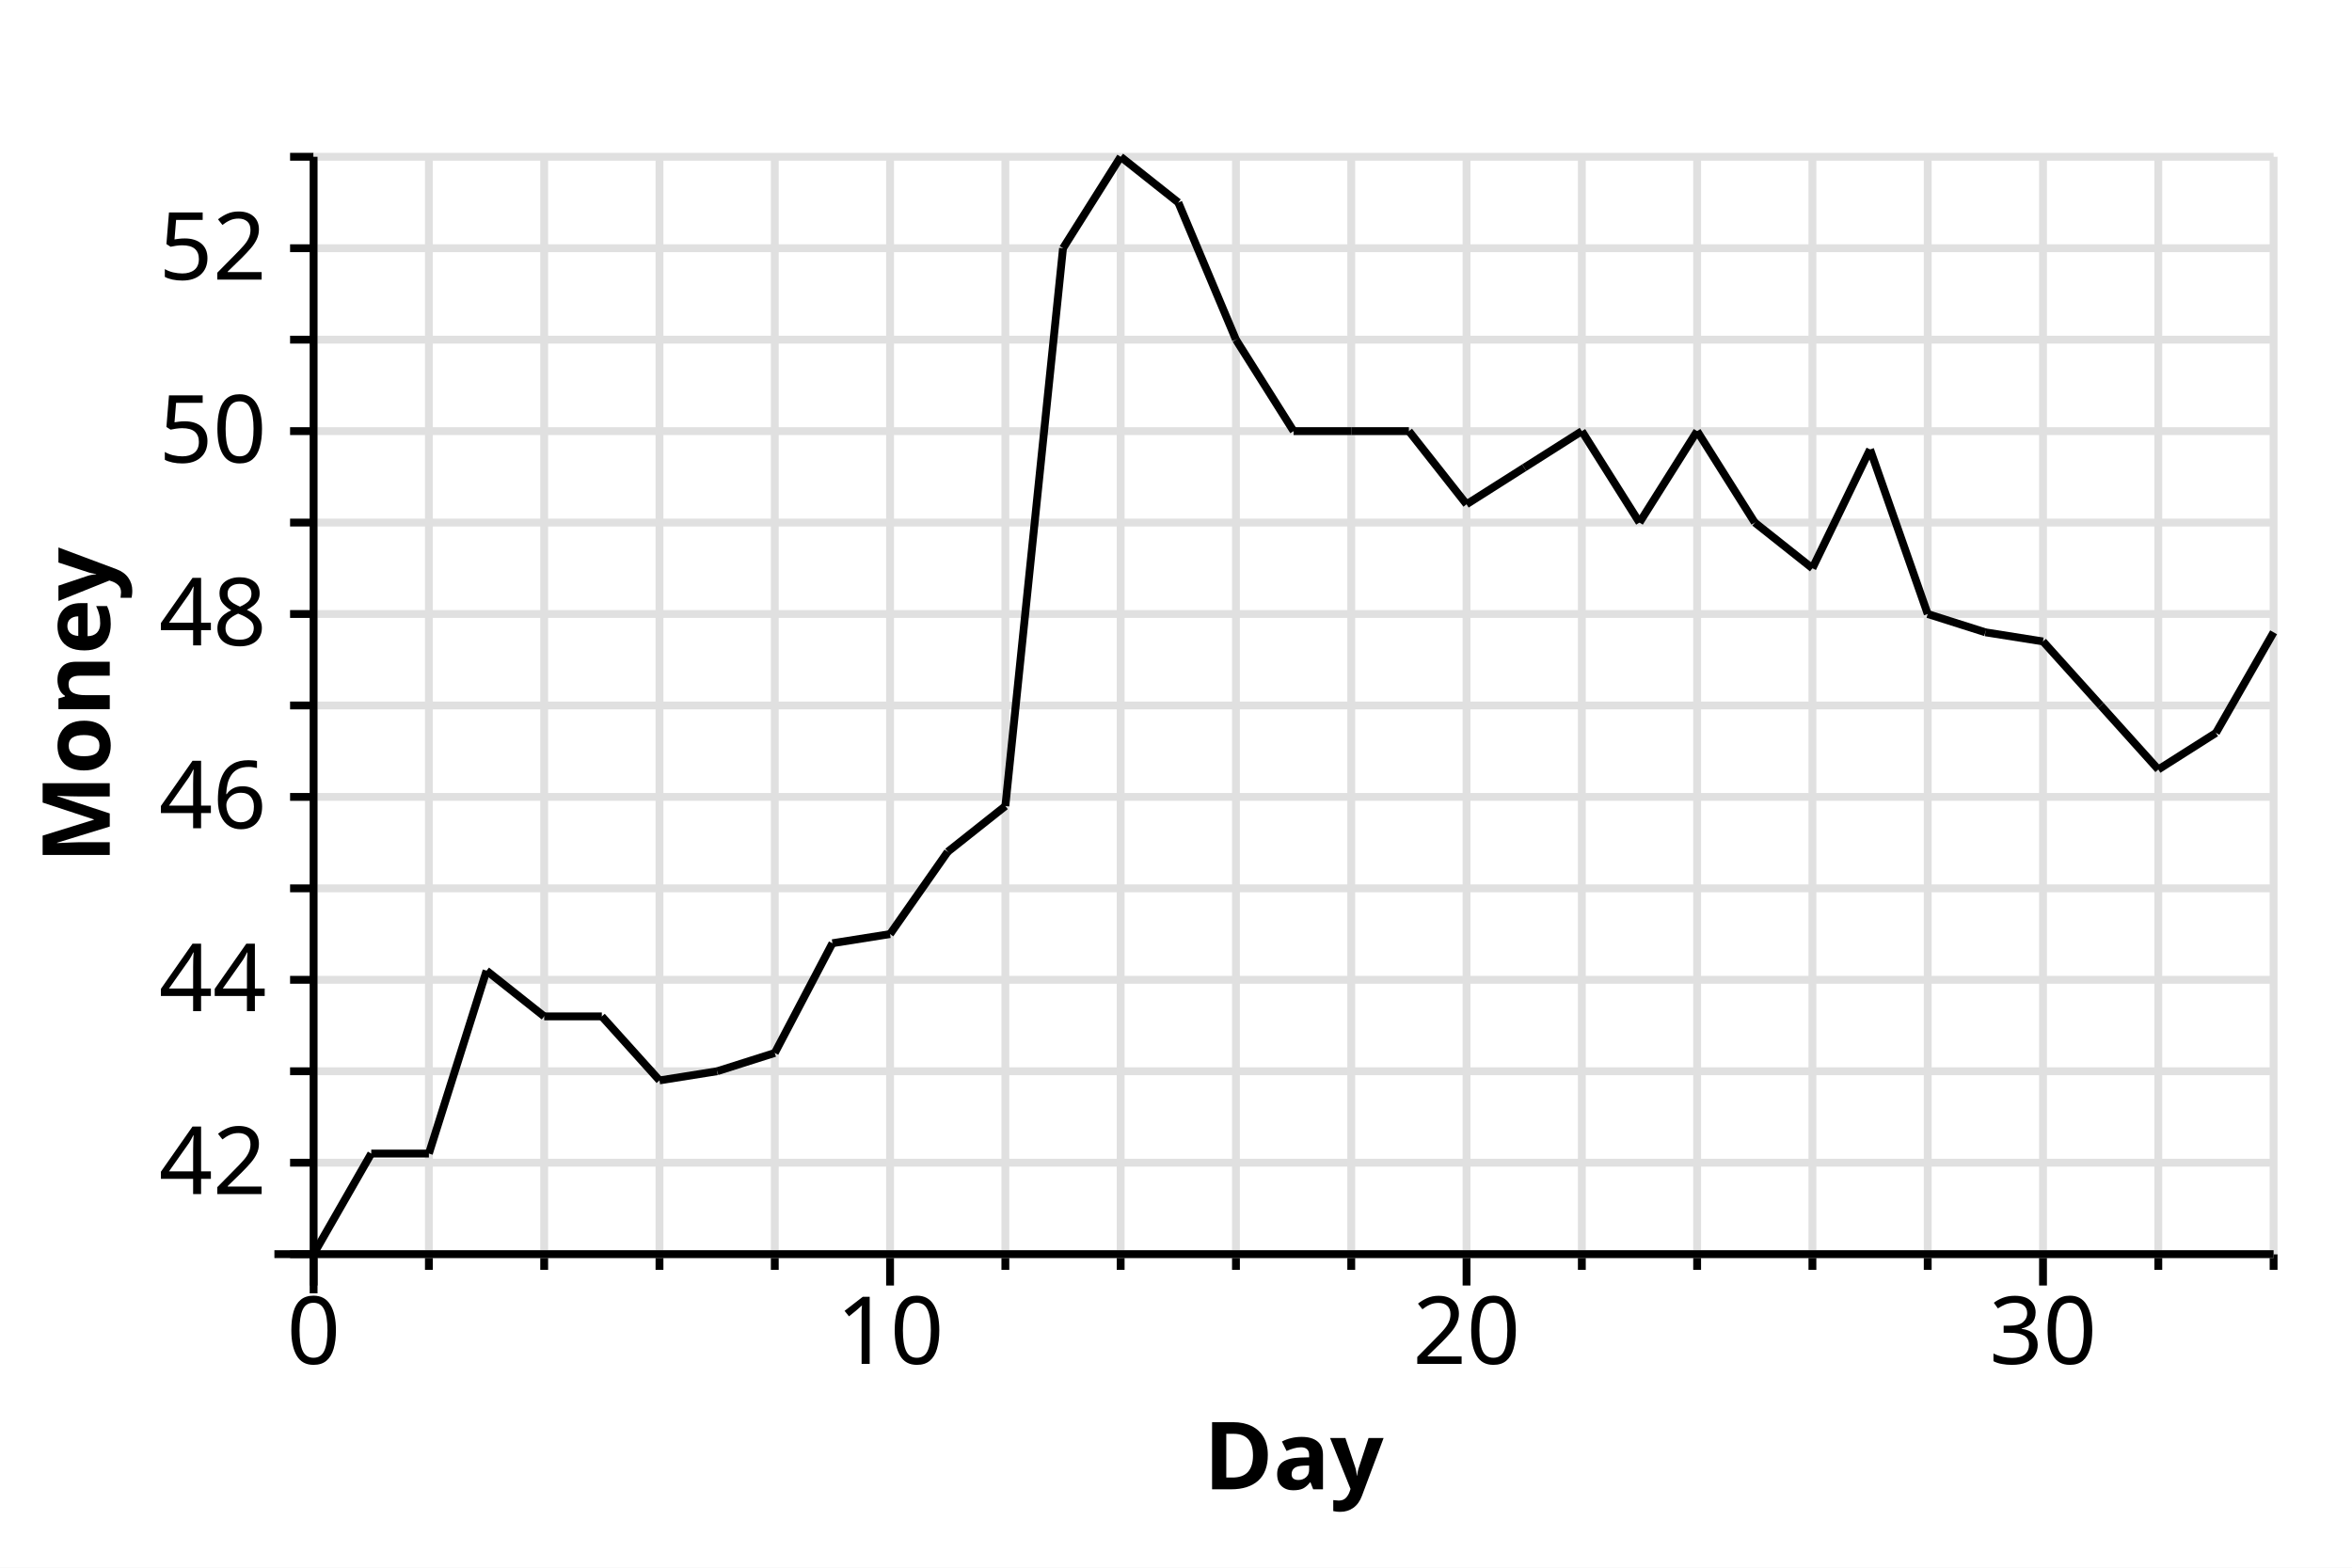
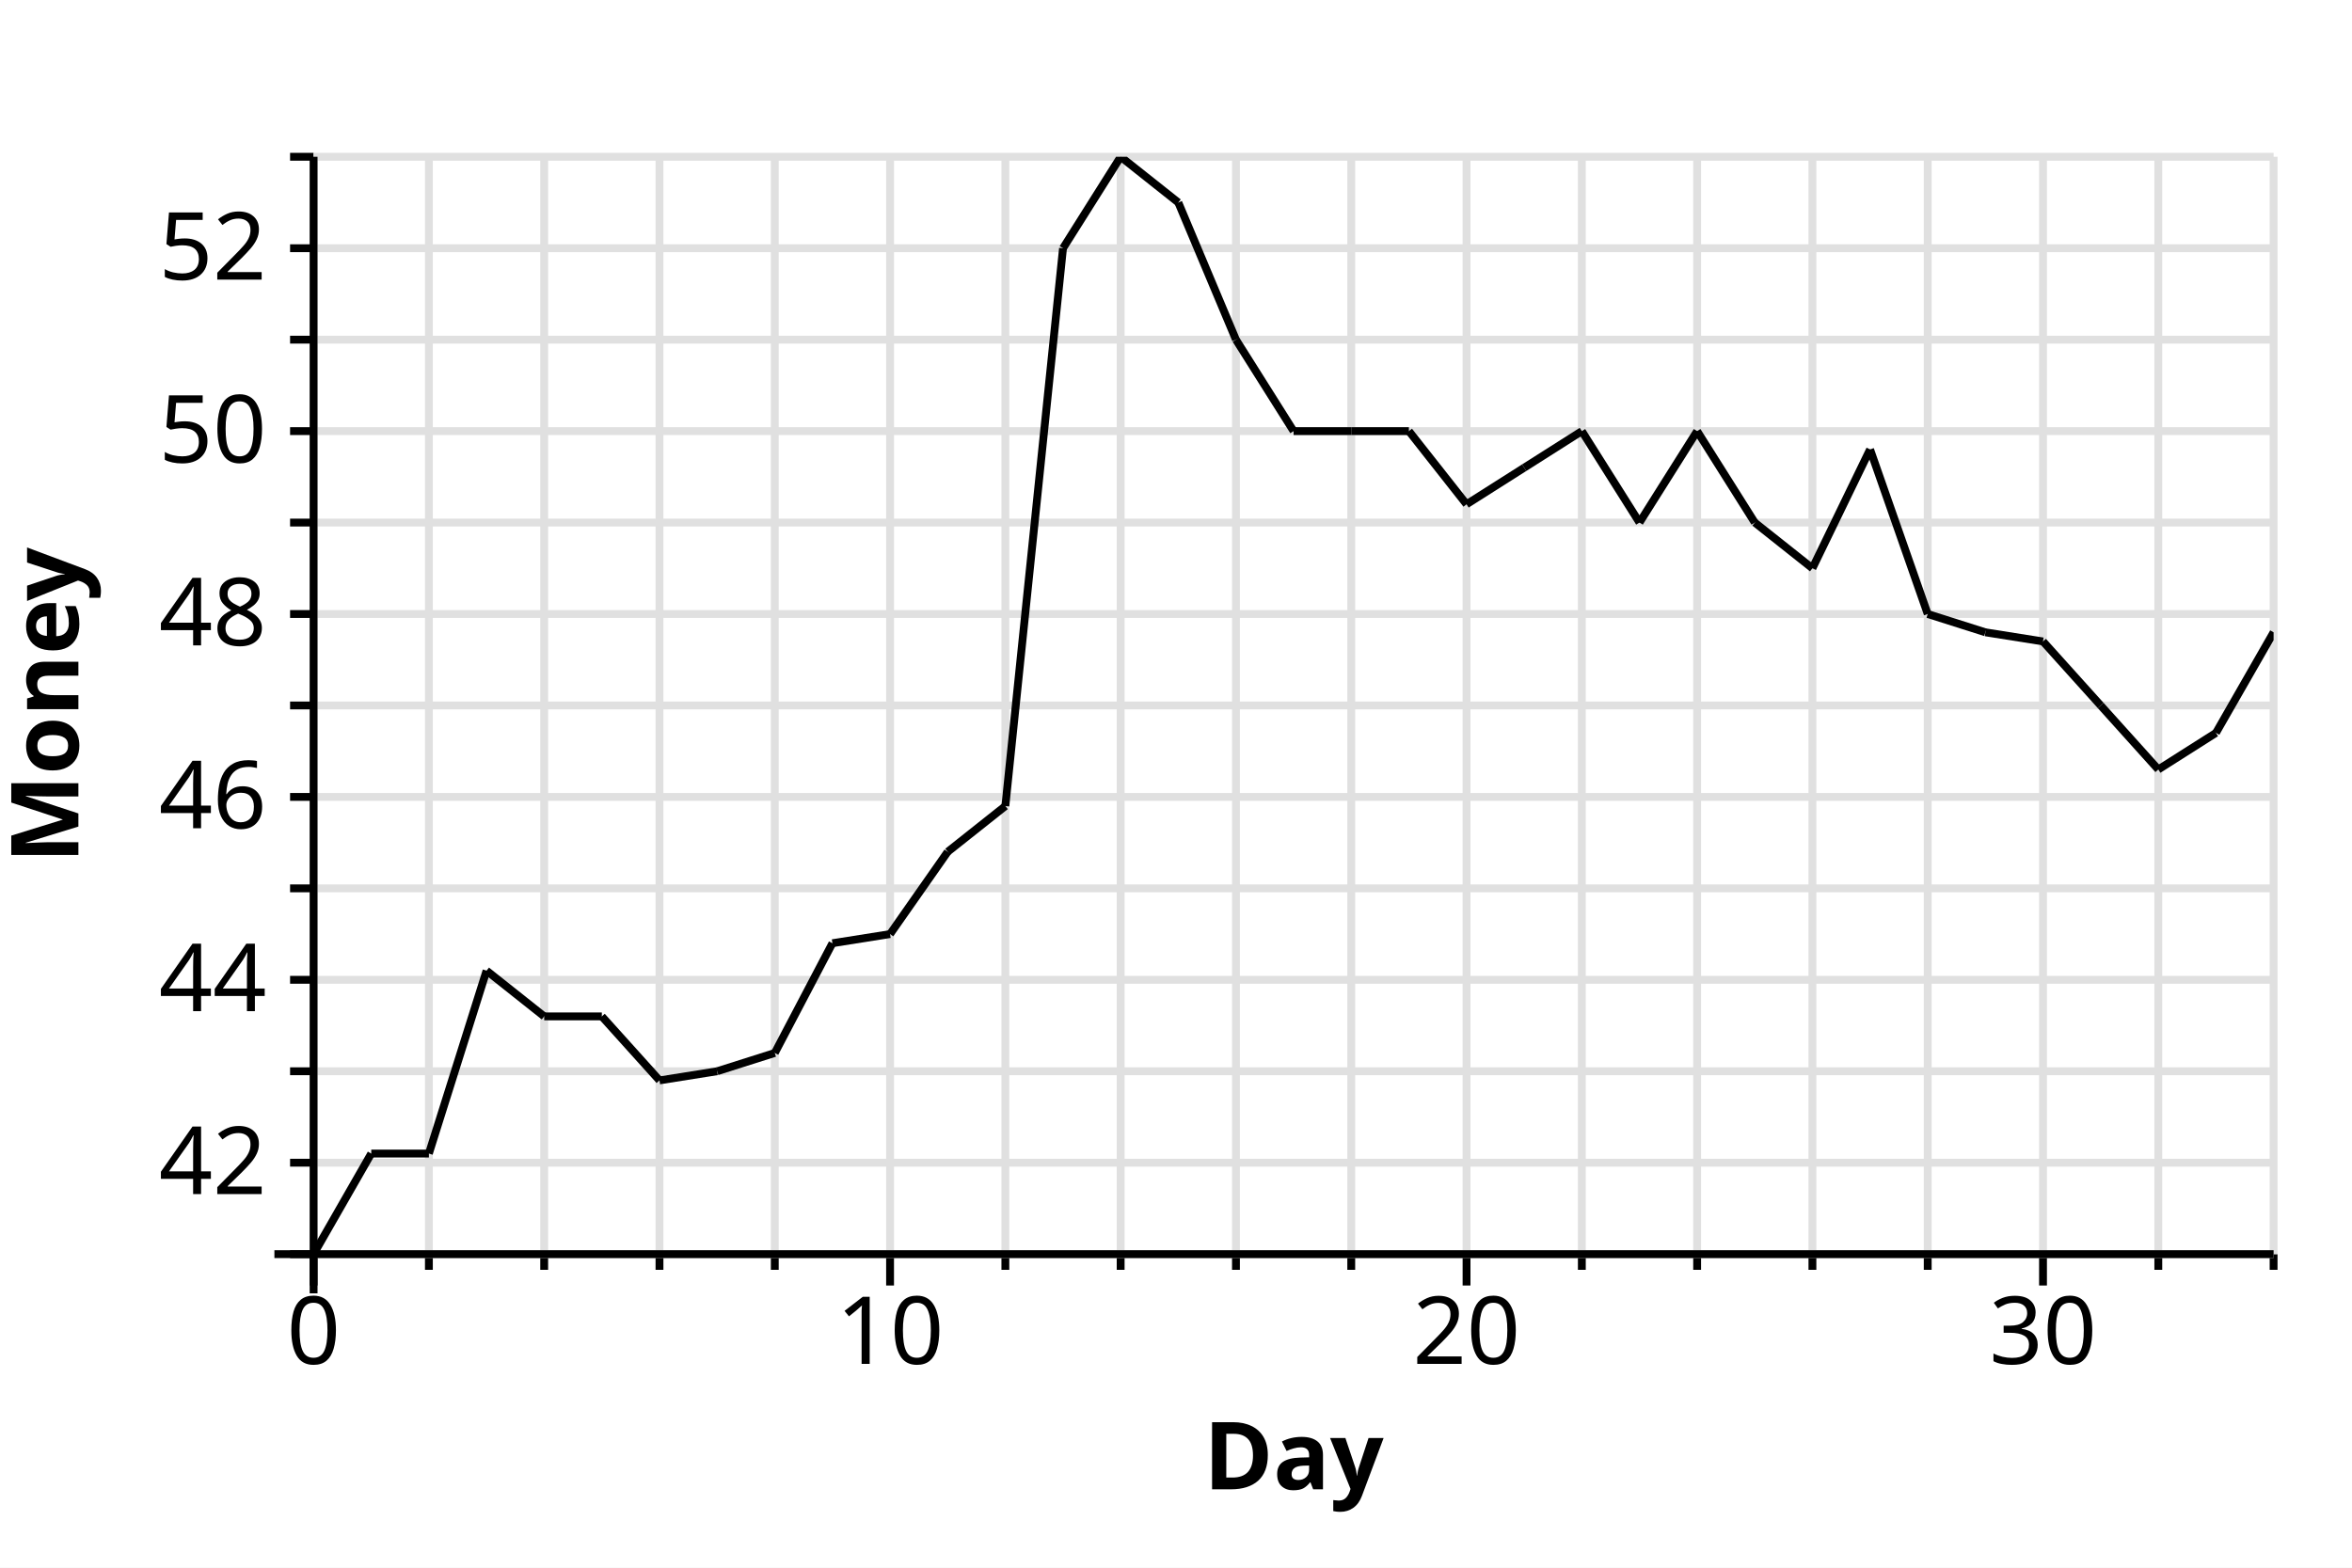
<svg xmlns="http://www.w3.org/2000/svg" width="300" height="200" version="1.1">
  <rect width="300" height="200" x="0" y="0" fill="white" />
  <text y="190" x="165" fill="black" font-size="12" font-weight="bold" text-anchor="middle" font-family="sans-serif"> Day</text>
-   <text transform="translate(14,90) rotate(-90)" fill="black" font-size="12" font-weight="bold" text-anchor="middle" font-family="sans-serif"> Money</text>
+   <text transform="translate(10,90) rotate(-90)" fill="black" font-size="12" font-weight="bold" text-anchor="middle" font-family="sans-serif"> Money</text>
  <line x1="40.0" x2="40.0" y1="160" y2="164" stroke="black" />
  <line x1="40.0" x2="40.0" y1="20" y2="160" stroke="#e0e0e0" opacity="nil" />
  <text y="174" x="40.0" fill="black" font-size="12" text-anchor="middle" font-family="sans-serif"> 0</text>
  <line x1="54.706" x2="54.706" y1="160" y2="162" stroke="black" />
  <line x1="54.706" x2="54.706" y1="20" y2="160" stroke="#e0e0e0" opacity="nil" />
  <line x1="69.412" x2="69.412" y1="160" y2="162" stroke="black" />
  <line x1="69.412" x2="69.412" y1="20" y2="160" stroke="#e0e0e0" opacity="nil" />
  <line x1="84.118" x2="84.118" y1="160" y2="162" stroke="black" />
  <line x1="84.118" x2="84.118" y1="20" y2="160" stroke="#e0e0e0" opacity="nil" />
  <line x1="98.824" x2="98.824" y1="160" y2="162" stroke="black" />
  <line x1="98.824" x2="98.824" y1="20" y2="160" stroke="#e0e0e0" opacity="nil" />
  <line x1="113.529" x2="113.529" y1="160" y2="164" stroke="black" />
  <line x1="113.529" x2="113.529" y1="20" y2="160" stroke="#e0e0e0" opacity="nil" />
  <text y="174" x="113.529" fill="black" font-size="12" text-anchor="middle" font-family="sans-serif"> 10</text>
  <line x1="128.235" x2="128.235" y1="160" y2="162" stroke="black" />
  <line x1="128.235" x2="128.235" y1="20" y2="160" stroke="#e0e0e0" opacity="nil" />
  <line x1="142.941" x2="142.941" y1="160" y2="162" stroke="black" />
  <line x1="142.941" x2="142.941" y1="20" y2="160" stroke="#e0e0e0" opacity="nil" />
  <line x1="157.647" x2="157.647" y1="160" y2="162" stroke="black" />
  <line x1="157.647" x2="157.647" y1="20" y2="160" stroke="#e0e0e0" opacity="nil" />
  <line x1="172.353" x2="172.353" y1="160" y2="162" stroke="black" />
  <line x1="172.353" x2="172.353" y1="20" y2="160" stroke="#e0e0e0" opacity="nil" />
  <line x1="187.059" x2="187.059" y1="160" y2="164" stroke="black" />
  <line x1="187.059" x2="187.059" y1="20" y2="160" stroke="#e0e0e0" opacity="nil" />
  <text y="174" x="187.059" fill="black" font-size="12" text-anchor="middle" font-family="sans-serif"> 20</text>
  <line x1="201.765" x2="201.765" y1="160" y2="162" stroke="black" />
  <line x1="201.765" x2="201.765" y1="20" y2="160" stroke="#e0e0e0" opacity="nil" />
  <line x1="216.471" x2="216.471" y1="160" y2="162" stroke="black" />
  <line x1="216.471" x2="216.471" y1="20" y2="160" stroke="#e0e0e0" opacity="nil" />
  <line x1="231.176" x2="231.176" y1="160" y2="162" stroke="black" />
  <line x1="231.176" x2="231.176" y1="20" y2="160" stroke="#e0e0e0" opacity="nil" />
  <line x1="245.882" x2="245.882" y1="160" y2="162" stroke="black" />
  <line x1="245.882" x2="245.882" y1="20" y2="160" stroke="#e0e0e0" opacity="nil" />
  <line x1="260.588" x2="260.588" y1="160" y2="164" stroke="black" />
  <line x1="260.588" x2="260.588" y1="20" y2="160" stroke="#e0e0e0" opacity="nil" />
  <text y="174" x="260.588" fill="black" font-size="12" text-anchor="middle" font-family="sans-serif"> 30</text>
  <line x1="275.294" x2="275.294" y1="160" y2="162" stroke="black" />
  <line x1="275.294" x2="275.294" y1="20" y2="160" stroke="#e0e0e0" opacity="nil" />
  <line x1="290.0" x2="290.0" y1="160" y2="162" stroke="black" />
  <line x1="290.0" x2="290.0" y1="20" y2="160" stroke="#e0e0e0" opacity="nil" />
  <line x1="40" x2="37" y1="160.0" y2="160.0" stroke="black" />
  <line x1="40" x2="290" y1="160.0" y2="160.0" opacity="nil" stroke="#e0e0e0" />
  <line x1="40" x2="37" y1="148.333" y2="148.333" stroke="black" />
  <line x1="40" x2="290" y1="148.333" y2="148.333" opacity="nil" stroke="#e0e0e0" />
  <text y="152.333" x="34" fill="black" font-size="12" text-anchor="end" font-family="sans-serif"> 42</text>
  <line x1="40" x2="37" y1="136.667" y2="136.667" stroke="black" />
  <line x1="40" x2="290" y1="136.667" y2="136.667" opacity="nil" stroke="#e0e0e0" />
  <line x1="40" x2="37" y1="125.0" y2="125.0" stroke="black" />
  <line x1="40" x2="290" y1="125.0" y2="125.0" opacity="nil" stroke="#e0e0e0" />
  <text y="129.0" x="34" fill="black" font-size="12" text-anchor="end" font-family="sans-serif"> 44</text>
  <line x1="40" x2="37" y1="113.333" y2="113.333" stroke="black" />
  <line x1="40" x2="290" y1="113.333" y2="113.333" opacity="nil" stroke="#e0e0e0" />
  <line x1="40" x2="37" y1="101.667" y2="101.667" stroke="black" />
  <line x1="40" x2="290" y1="101.667" y2="101.667" opacity="nil" stroke="#e0e0e0" />
  <text y="105.667" x="34" fill="black" font-size="12" text-anchor="end" font-family="sans-serif"> 46</text>
  <line x1="40" x2="37" y1="90.0" y2="90.0" stroke="black" />
  <line x1="40" x2="290" y1="90.0" y2="90.0" opacity="nil" stroke="#e0e0e0" />
  <line x1="40" x2="37" y1="78.333" y2="78.333" stroke="black" />
  <line x1="40" x2="290" y1="78.333" y2="78.333" opacity="nil" stroke="#e0e0e0" />
  <text y="82.333" x="34" fill="black" font-size="12" text-anchor="end" font-family="sans-serif"> 48</text>
  <line x1="40" x2="37" y1="66.667" y2="66.667" stroke="black" />
  <line x1="40" x2="290" y1="66.667" y2="66.667" opacity="nil" stroke="#e0e0e0" />
  <line x1="40" x2="37" y1="55.0" y2="55.0" stroke="black" />
  <line x1="40" x2="290" y1="55.0" y2="55.0" opacity="nil" stroke="#e0e0e0" />
  <text y="59.0" x="34" fill="black" font-size="12" text-anchor="end" font-family="sans-serif"> 50</text>
  <line x1="40" x2="37" y1="43.333" y2="43.333" stroke="black" />
  <line x1="40" x2="290" y1="43.333" y2="43.333" opacity="nil" stroke="#e0e0e0" />
  <line x1="40" x2="37" y1="31.667" y2="31.667" stroke="black" />
  <line x1="40" x2="290" y1="31.667" y2="31.667" opacity="nil" stroke="#e0e0e0" />
  <text y="35.667" x="34" fill="black" font-size="12" text-anchor="end" font-family="sans-serif"> 52</text>
  <line x1="40" x2="37" y1="20.0" y2="20.0" stroke="black" />
  <line x1="40" x2="290" y1="20.0" y2="20.0" opacity="nil" stroke="#e0e0e0" />
  <line x1="40" x2="40" y1="20" y2="165" stroke="black" />
  <line x1="35" x2="290" y1="160" y2="160" stroke="black" />
-   <line x1="40" x2="47.353" y1="160.0" y2="147.167" stroke="black" />
-   <line x1="47.353" x2="54.706" y1="147.167" y2="147.167" stroke="black" />
-   <line x1="54.706" x2="62.059" y1="147.167" y2="123.833" stroke="black" />
-   <line x1="62.059" x2="69.412" y1="123.833" y2="129.667" stroke="black" />
-   <line x1="69.412" x2="76.765" y1="129.667" y2="129.667" stroke="black" />
-   <line x1="76.765" x2="84.118" y1="129.667" y2="137.833" stroke="black" />
-   <line x1="84.118" x2="91.471" y1="137.833" y2="136.667" stroke="black" />
-   <line x1="91.471" x2="98.824" y1="136.667" y2="134.333" stroke="black" />
-   <line x1="98.824" x2="106.176" y1="134.333" y2="120.333" stroke="black" />
-   <line x1="106.176" x2="113.529" y1="120.333" y2="119.167" stroke="black" />
-   <line x1="113.529" x2="120.882" y1="119.167" y2="108.667" stroke="black" />
-   <line x1="120.882" x2="128.235" y1="108.667" y2="102.833" stroke="black" />
-   <line x1="128.235" x2="135.588" y1="102.833" y2="31.667" stroke="black" />
-   <line x1="135.588" x2="142.941" y1="31.667" y2="20.0" stroke="black" />
-   <line x1="142.941" x2="150.294" y1="20.0" y2="25.833" stroke="black" />
-   <line x1="150.294" x2="157.647" y1="25.833" y2="43.333" stroke="black" />
-   <line x1="157.647" x2="165.0" y1="43.333" y2="55.0" stroke="black" />
-   <line x1="165.0" x2="172.353" y1="55.0" y2="55.0" stroke="black" />
-   <line x1="172.353" x2="179.706" y1="55.0" y2="55.0" stroke="black" />
-   <line x1="179.706" x2="187.059" y1="55.0" y2="64.333" stroke="black" />
-   <line x1="187.059" x2="194.412" y1="64.333" y2="59.667" stroke="black" />
-   <line x1="194.412" x2="201.765" y1="59.667" y2="55.0" stroke="black" />
-   <line x1="201.765" x2="209.118" y1="55.0" y2="66.667" stroke="black" />
-   <line x1="209.118" x2="216.471" y1="66.667" y2="55.0" stroke="black" />
-   <line x1="216.471" x2="223.824" y1="55.0" y2="66.667" stroke="black" />
-   <line x1="223.824" x2="231.176" y1="66.667" y2="72.5" stroke="black" />
-   <line x1="231.176" x2="238.529" y1="72.5" y2="57.333" stroke="black" />
-   <line x1="238.529" x2="245.882" y1="57.333" y2="78.333" stroke="black" />
-   <line x1="245.882" x2="253.235" y1="78.333" y2="80.667" stroke="black" />
-   <line x1="253.235" x2="260.588" y1="80.667" y2="81.833" stroke="black" />
-   <line x1="260.588" x2="267.941" y1="81.833" y2="90.0" stroke="black" />
-   <line x1="267.941" x2="275.294" y1="90.0" y2="98.167" stroke="black" />
-   <line x1="275.294" x2="282.647" y1="98.167" y2="93.5" stroke="black" />
-   <line x1="282.647" x2="290" y1="93.5" y2="80.667" stroke="black" />
+   <clipPath id="clip-0">
+     <rect x="40" y="20" width="250" height="140" />
+   </clipPath>
+   <line x1="40" x2="47.353" y1="160.0" y2="147.167" stroke="black" clip-path="url(#clip-0)" />
+   <line x1="47.353" x2="54.706" y1="147.167" y2="147.167" stroke="black" clip-path="url(#clip-0)" />
+   <line x1="54.706" x2="62.059" y1="147.167" y2="123.833" stroke="black" clip-path="url(#clip-0)" />
+   <line x1="62.059" x2="69.412" y1="123.833" y2="129.667" stroke="black" clip-path="url(#clip-0)" />
+   <line x1="69.412" x2="76.765" y1="129.667" y2="129.667" stroke="black" clip-path="url(#clip-0)" />
+   <line x1="76.765" x2="84.118" y1="129.667" y2="137.833" stroke="black" clip-path="url(#clip-0)" />
+   <line x1="84.118" x2="91.471" y1="137.833" y2="136.667" stroke="black" clip-path="url(#clip-0)" />
+   <line x1="91.471" x2="98.824" y1="136.667" y2="134.333" stroke="black" clip-path="url(#clip-0)" />
+   <line x1="98.824" x2="106.176" y1="134.333" y2="120.333" stroke="black" clip-path="url(#clip-0)" />
+   <line x1="106.176" x2="113.529" y1="120.333" y2="119.167" stroke="black" clip-path="url(#clip-0)" />
+   <line x1="113.529" x2="120.882" y1="119.167" y2="108.667" stroke="black" clip-path="url(#clip-0)" />
+   <line x1="120.882" x2="128.235" y1="108.667" y2="102.833" stroke="black" clip-path="url(#clip-0)" />
+   <line x1="128.235" x2="135.588" y1="102.833" y2="31.667" stroke="black" clip-path="url(#clip-0)" />
+   <line x1="135.588" x2="142.941" y1="31.667" y2="20.0" stroke="black" clip-path="url(#clip-0)" />
+   <line x1="142.941" x2="150.294" y1="20.0" y2="25.833" stroke="black" clip-path="url(#clip-0)" />
+   <line x1="150.294" x2="157.647" y1="25.833" y2="43.333" stroke="black" clip-path="url(#clip-0)" />
+   <line x1="157.647" x2="165.0" y1="43.333" y2="55.0" stroke="black" clip-path="url(#clip-0)" />
+   <line x1="165.0" x2="172.353" y1="55.0" y2="55.0" stroke="black" clip-path="url(#clip-0)" />
+   <line x1="172.353" x2="179.706" y1="55.0" y2="55.0" stroke="black" clip-path="url(#clip-0)" />
+   <line x1="179.706" x2="187.059" y1="55.0" y2="64.333" stroke="black" clip-path="url(#clip-0)" />
+   <line x1="187.059" x2="194.412" y1="64.333" y2="59.667" stroke="black" clip-path="url(#clip-0)" />
+   <line x1="194.412" x2="201.765" y1="59.667" y2="55.0" stroke="black" clip-path="url(#clip-0)" />
+   <line x1="201.765" x2="209.118" y1="55.0" y2="66.667" stroke="black" clip-path="url(#clip-0)" />
+   <line x1="209.118" x2="216.471" y1="66.667" y2="55.0" stroke="black" clip-path="url(#clip-0)" />
+   <line x1="216.471" x2="223.824" y1="55.0" y2="66.667" stroke="black" clip-path="url(#clip-0)" />
+   <line x1="223.824" x2="231.176" y1="66.667" y2="72.5" stroke="black" clip-path="url(#clip-0)" />
+   <line x1="231.176" x2="238.529" y1="72.5" y2="57.333" stroke="black" clip-path="url(#clip-0)" />
+   <line x1="238.529" x2="245.882" y1="57.333" y2="78.333" stroke="black" clip-path="url(#clip-0)" />
+   <line x1="245.882" x2="253.235" y1="78.333" y2="80.667" stroke="black" clip-path="url(#clip-0)" />
+   <line x1="253.235" x2="260.588" y1="80.667" y2="81.833" stroke="black" clip-path="url(#clip-0)" />
+   <line x1="260.588" x2="267.941" y1="81.833" y2="90.0" stroke="black" clip-path="url(#clip-0)" />
+   <line x1="267.941" x2="275.294" y1="90.0" y2="98.167" stroke="black" clip-path="url(#clip-0)" />
+   <line x1="275.294" x2="282.647" y1="98.167" y2="93.5" stroke="black" clip-path="url(#clip-0)" />
+   <line x1="282.647" x2="290" y1="93.5" y2="80.667" stroke="black" clip-path="url(#clip-0)" />
</svg>
